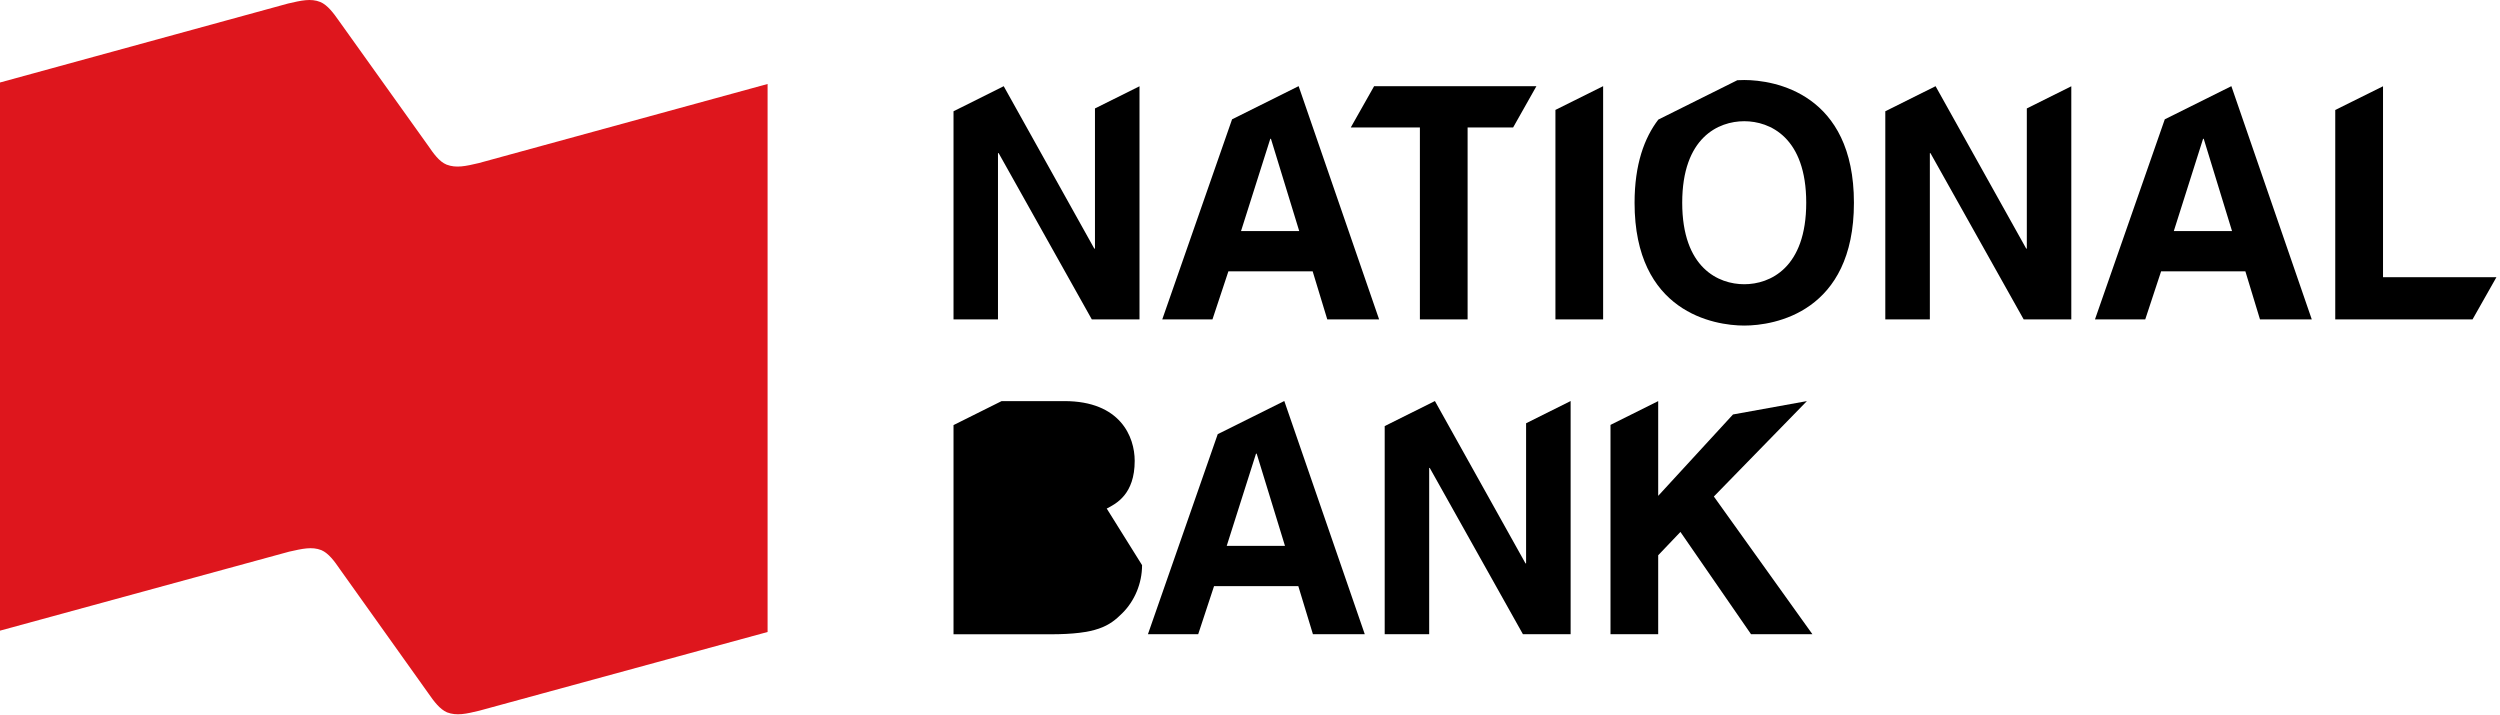
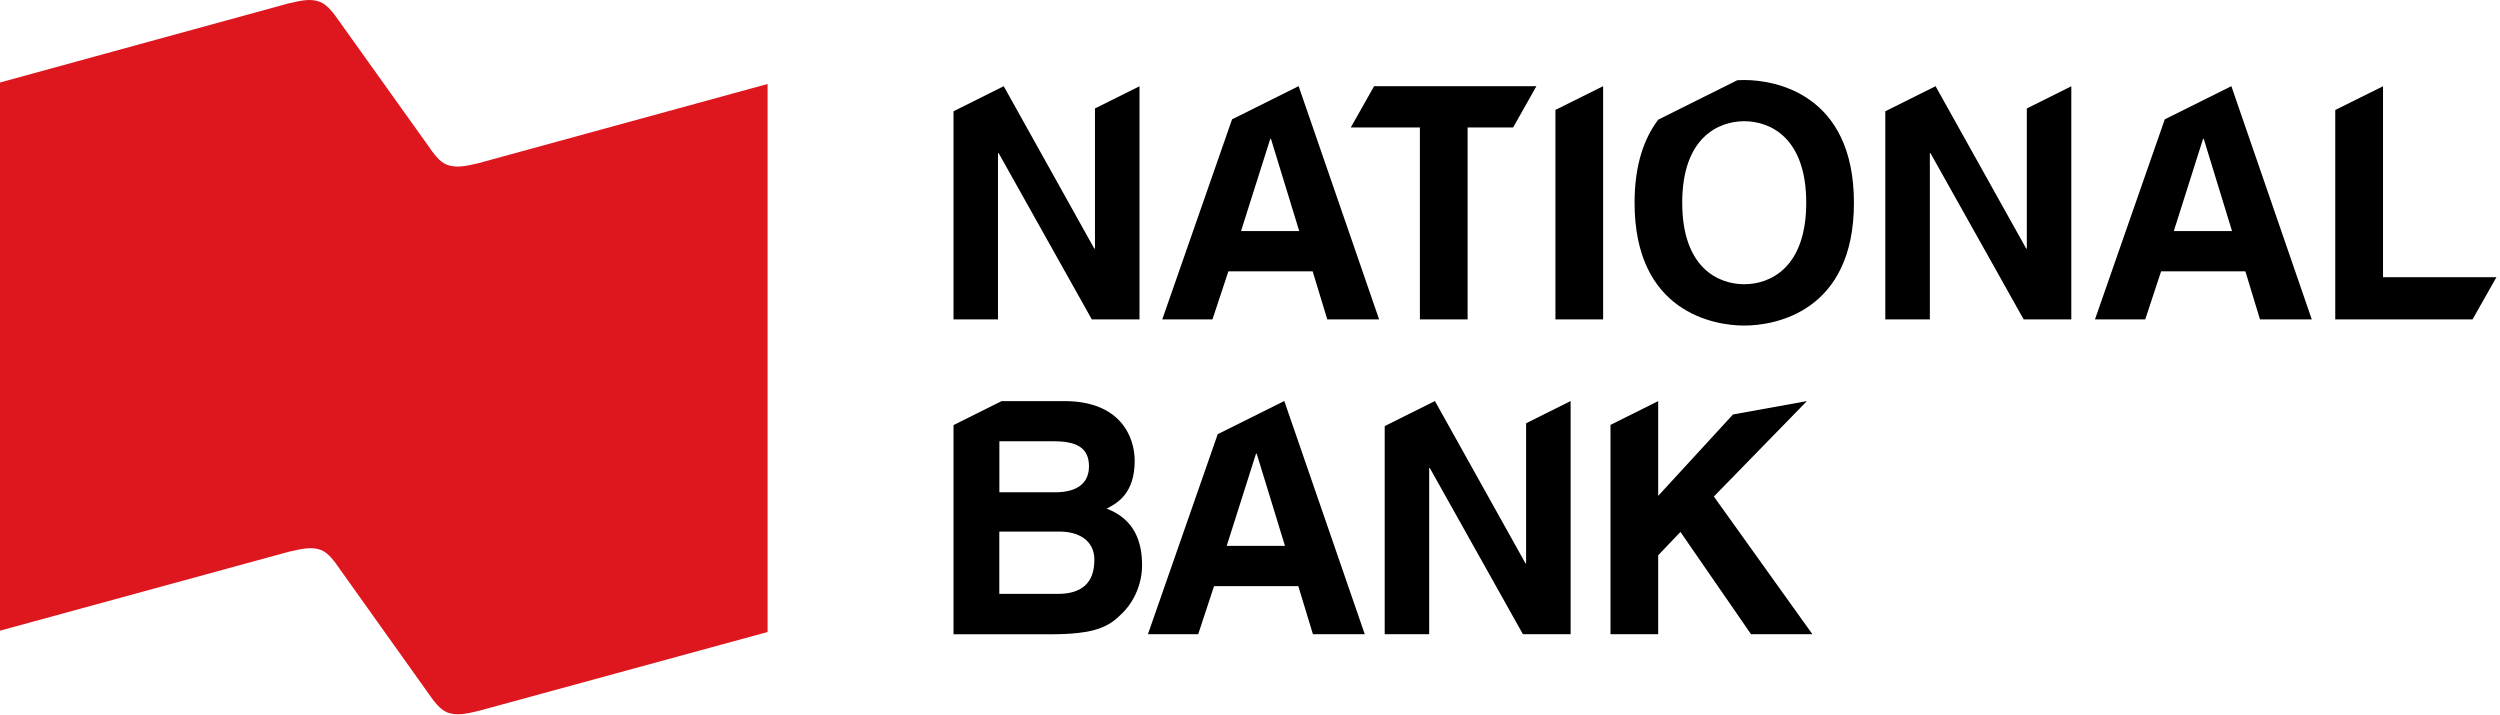
<svg xmlns="http://www.w3.org/2000/svg" width="140" height="40" viewBox="0 0 140 40" fill="none">
  <path d="M26.814 9.132C26.078 9.305 25.547 9.426 25.009 9.219C24.596 9.053 24.272 8.59 23.981 8.165L18.982 1.169C18.69 0.751 18.348 0.285 17.939 0.112C17.405 -0.103 16.867 0.029 16.13 0.198L0 4.62V35.317L16.185 30.895C16.929 30.729 17.464 30.598 17.998 30.808C18.403 30.982 18.735 31.437 19.022 31.858L24.003 38.847C24.294 39.268 24.626 39.716 25.035 39.893C25.569 40.096 26.103 39.979 26.84 39.799L42.985 35.392V4.703L26.814 9.132Z" fill="#DE161D" />
  <path d="M61.318 6.073V13.923H61.281L56.208 4.827L53.397 6.231V17.885H55.887V8.575H55.924L61.141 17.885H63.812V4.831L61.318 6.073Z" fill="black" />
  <path d="M72.721 4.827H72.717L68.996 6.682L65.087 17.885H67.898L68.79 15.195H73.509L74.327 17.885H77.23L72.724 4.827H72.721ZM69.497 12.941L71.136 7.774H71.173L72.757 12.941H69.501H69.497Z" fill="black" />
  <path d="M124.957 4.827H124.953L121.228 6.682L117.319 17.885H120.134L121.022 15.195H125.741L126.559 17.885H129.459L124.957 4.827ZM121.733 12.941L123.372 7.774H123.409L124.994 12.941H121.737H121.733Z" fill="black" />
  <path d="M86.039 4.827H76.95L75.65 7.126V7.138H79.514V17.885H82.186V7.138H84.735L86.039 4.827Z" fill="black" />
  <path d="M87.104 6.155V17.885H89.775V4.827H89.772L87.104 6.155Z" fill="black" />
  <path d="M97.678 4.481C97.56 4.481 97.431 4.484 97.291 4.492L92.866 6.697C92.082 7.721 91.536 9.207 91.536 11.356C91.536 17.486 95.987 18.232 97.678 18.232C99.369 18.232 103.82 17.486 103.82 11.356C103.82 5.226 99.365 4.481 97.678 4.481ZM97.678 15.917C96.234 15.917 94.204 15.007 94.204 11.352C94.204 7.698 96.234 6.788 97.678 6.788C99.122 6.788 101.149 7.698 101.149 11.352C101.149 15.007 99.119 15.917 97.678 15.917Z" fill="black" />
  <path d="M113.502 6.073V13.923H113.469L108.392 4.827L105.577 6.231V17.885H108.072V8.575H108.105L113.325 17.885H115.993V4.831L113.502 6.073Z" fill="black" />
  <path d="M139.801 15.522H133.449V4.831L130.774 6.159V17.885H138.463L139.801 15.522Z" fill="black" />
-   <path d="M61.977 28.479C62.511 28.204 63.543 27.681 63.543 25.807C63.543 24.46 62.74 22.462 59.608 22.462H56.09L53.397 23.805V35.52H58.809C61.428 35.52 62.121 35.065 62.85 34.338C63.528 33.665 63.956 32.682 63.956 31.648C63.547 29.085 61.981 28.486L61.977 28.479ZM55.961 24.712H59.023C60.235 24.712 60.983 25.039 60.983 27.184C60.146 27.568 59.096 27.568 59.096 27.568H55.965V24.712H55.961ZM59.236 33.258H55.961V29.77H59.361C60.323 29.77 61.285 30.206 61.285 31.35C61.285 32.679 60.537 33.258 59.236 33.258Z" fill="black" />
+   <path d="M61.977 28.479C62.511 28.204 63.543 27.681 63.543 25.807C63.543 24.46 62.74 22.462 59.608 22.462H56.09L53.397 23.805V35.52H58.809C61.428 35.52 62.121 35.065 62.85 34.338C63.528 33.665 63.956 32.682 63.956 31.648C63.956 30.36 63.547 29.085 61.981 28.486L61.977 28.479ZM55.961 24.712H59.023C60.235 24.712 60.983 25.039 60.983 26.112C60.983 27.184 60.146 27.568 59.096 27.568H55.965V24.712H55.961ZM59.236 33.258H55.961V29.77H59.361C60.323 29.77 61.285 30.206 61.285 31.35C61.285 32.679 60.537 33.258 59.236 33.258Z" fill="black" />
  <path d="M85.461 23.703V31.55H85.428L80.355 22.458L77.543 23.861V35.516H80.034V26.206H80.067L85.284 35.516H87.955V22.458L85.461 23.703Z" fill="black" />
  <path d="M71.921 22.458H71.918L68.193 24.313L64.284 35.516H67.099L67.986 32.825H72.706L73.524 35.516H76.427L71.921 22.458ZM68.697 30.567L70.337 25.404H70.374L71.958 30.567H68.701H68.697Z" fill="black" />
  <path d="M101.186 22.462L97.048 23.21L92.859 27.768V22.462L90.188 23.794V35.516H92.859V31.094L94.104 29.788L98.058 35.516H101.495L95.976 27.805L101.186 22.462Z" fill="black" />
</svg>
